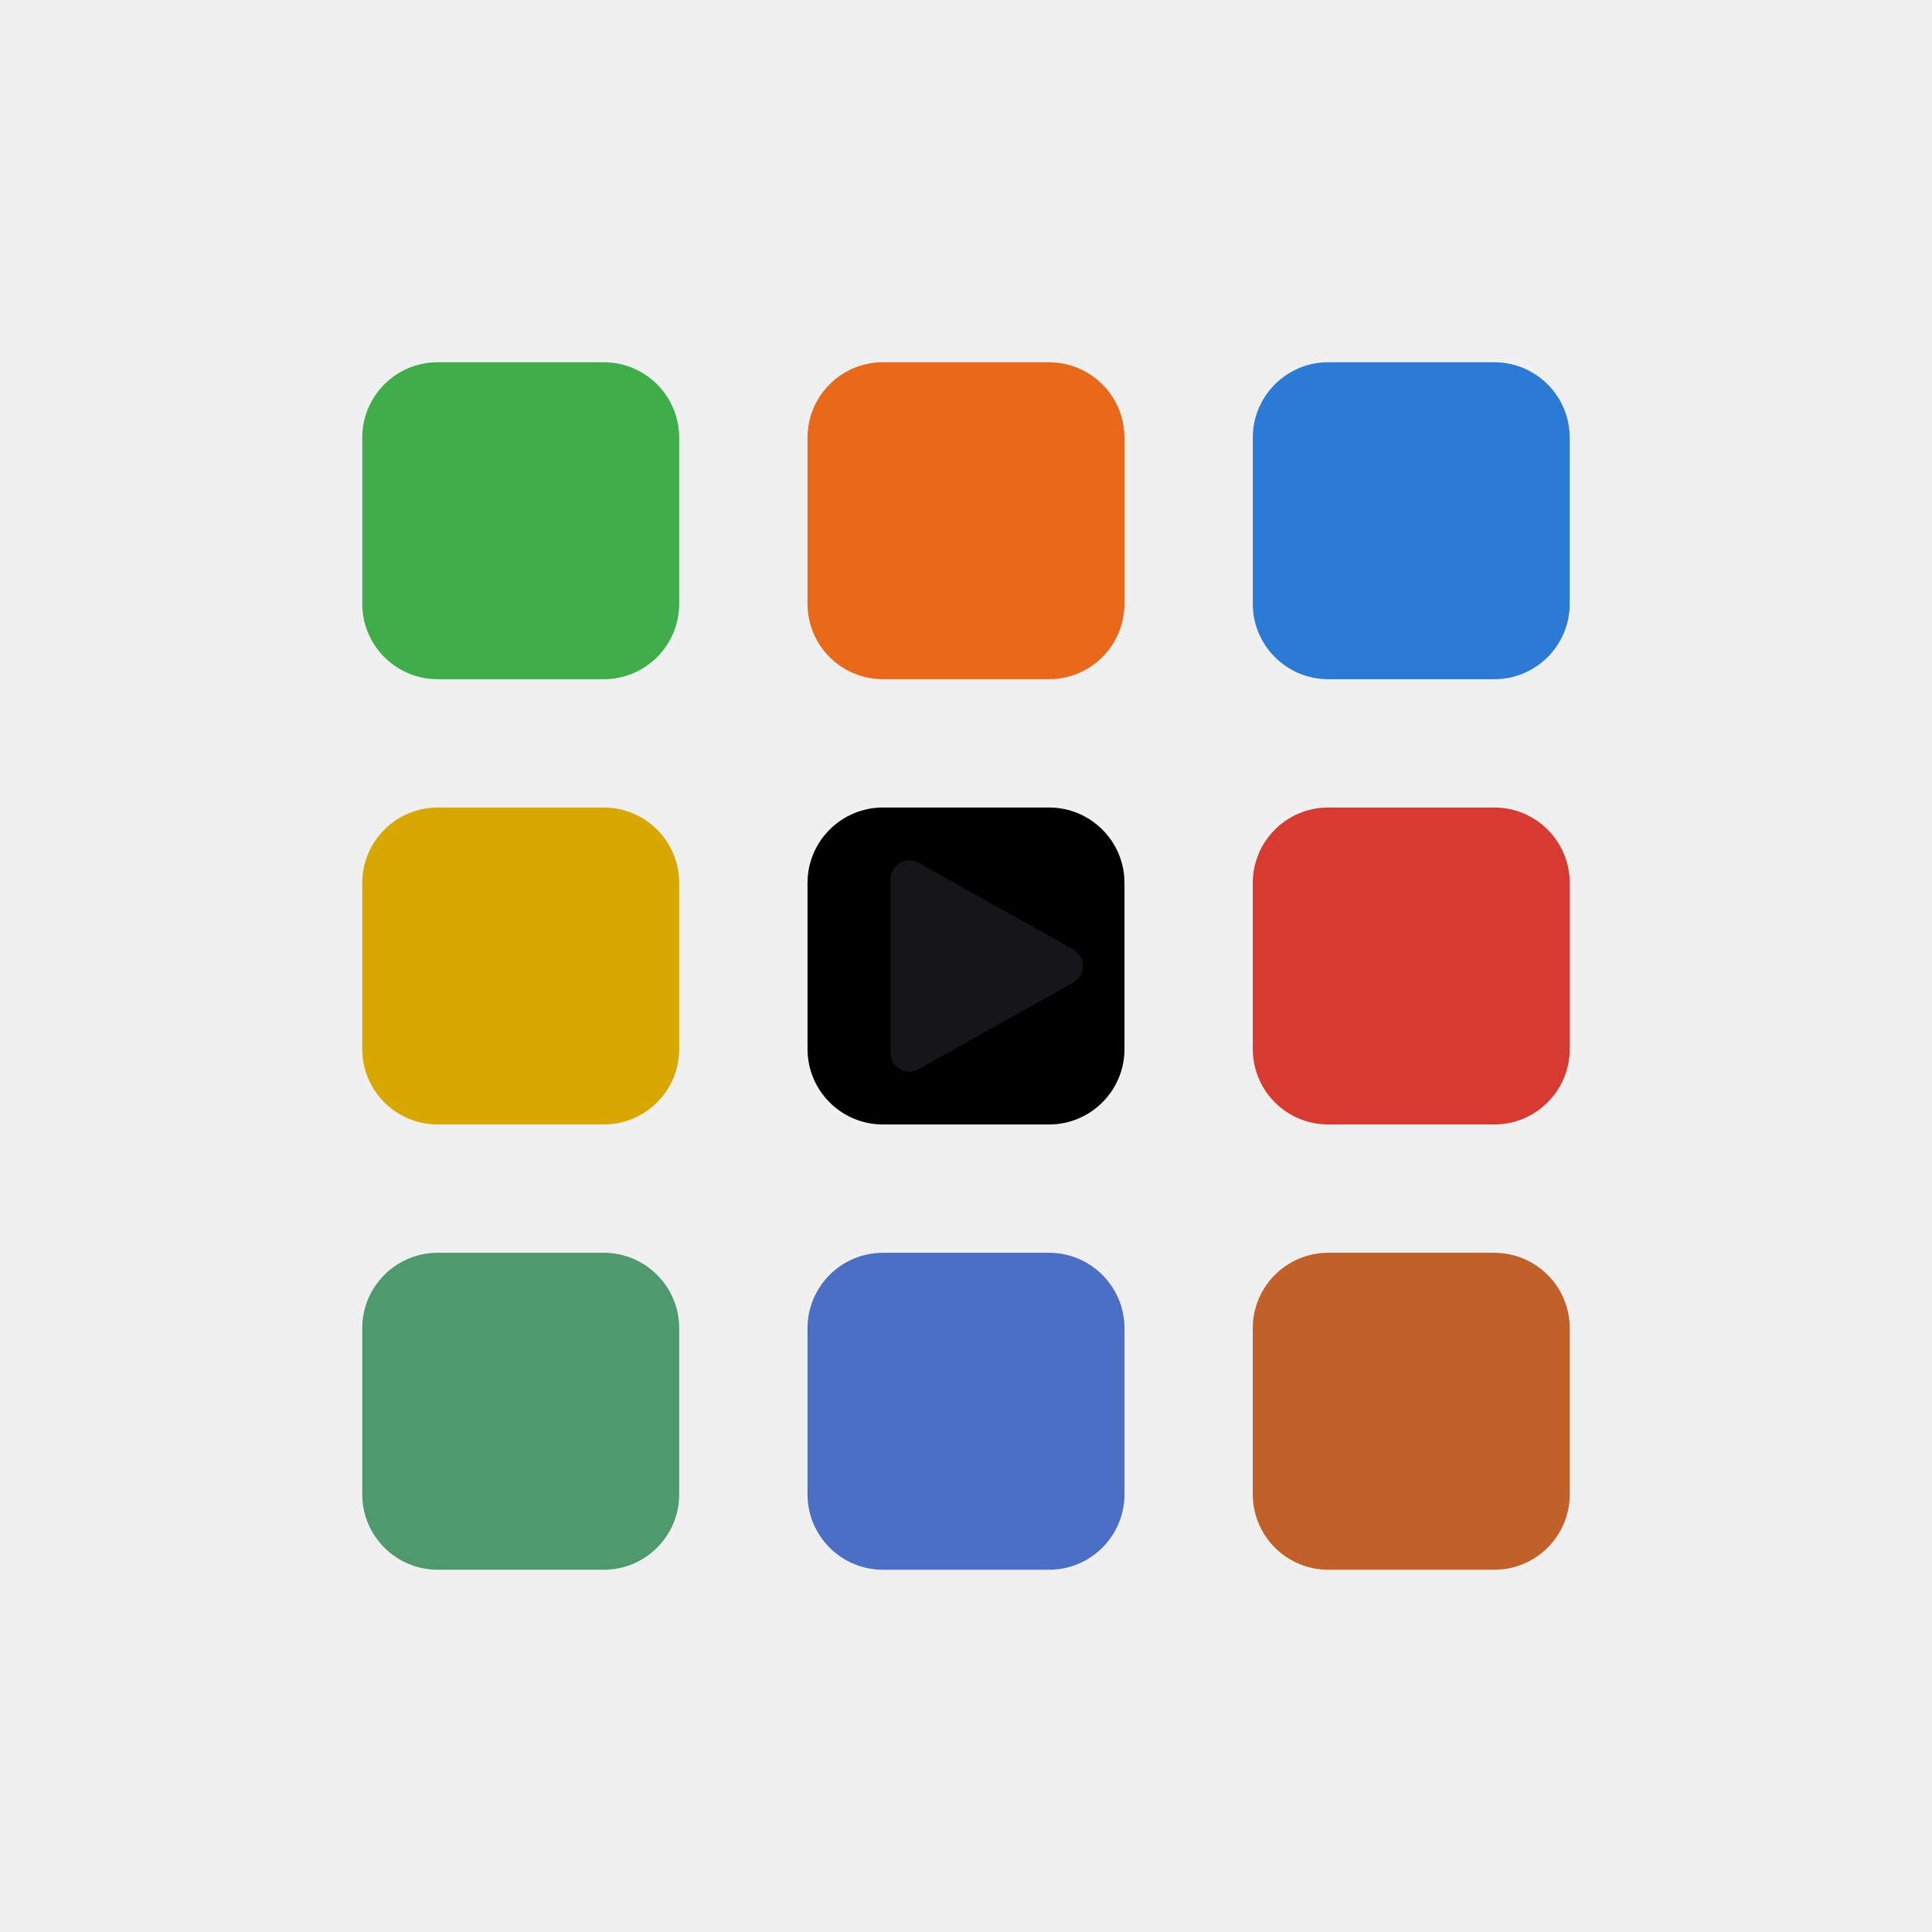
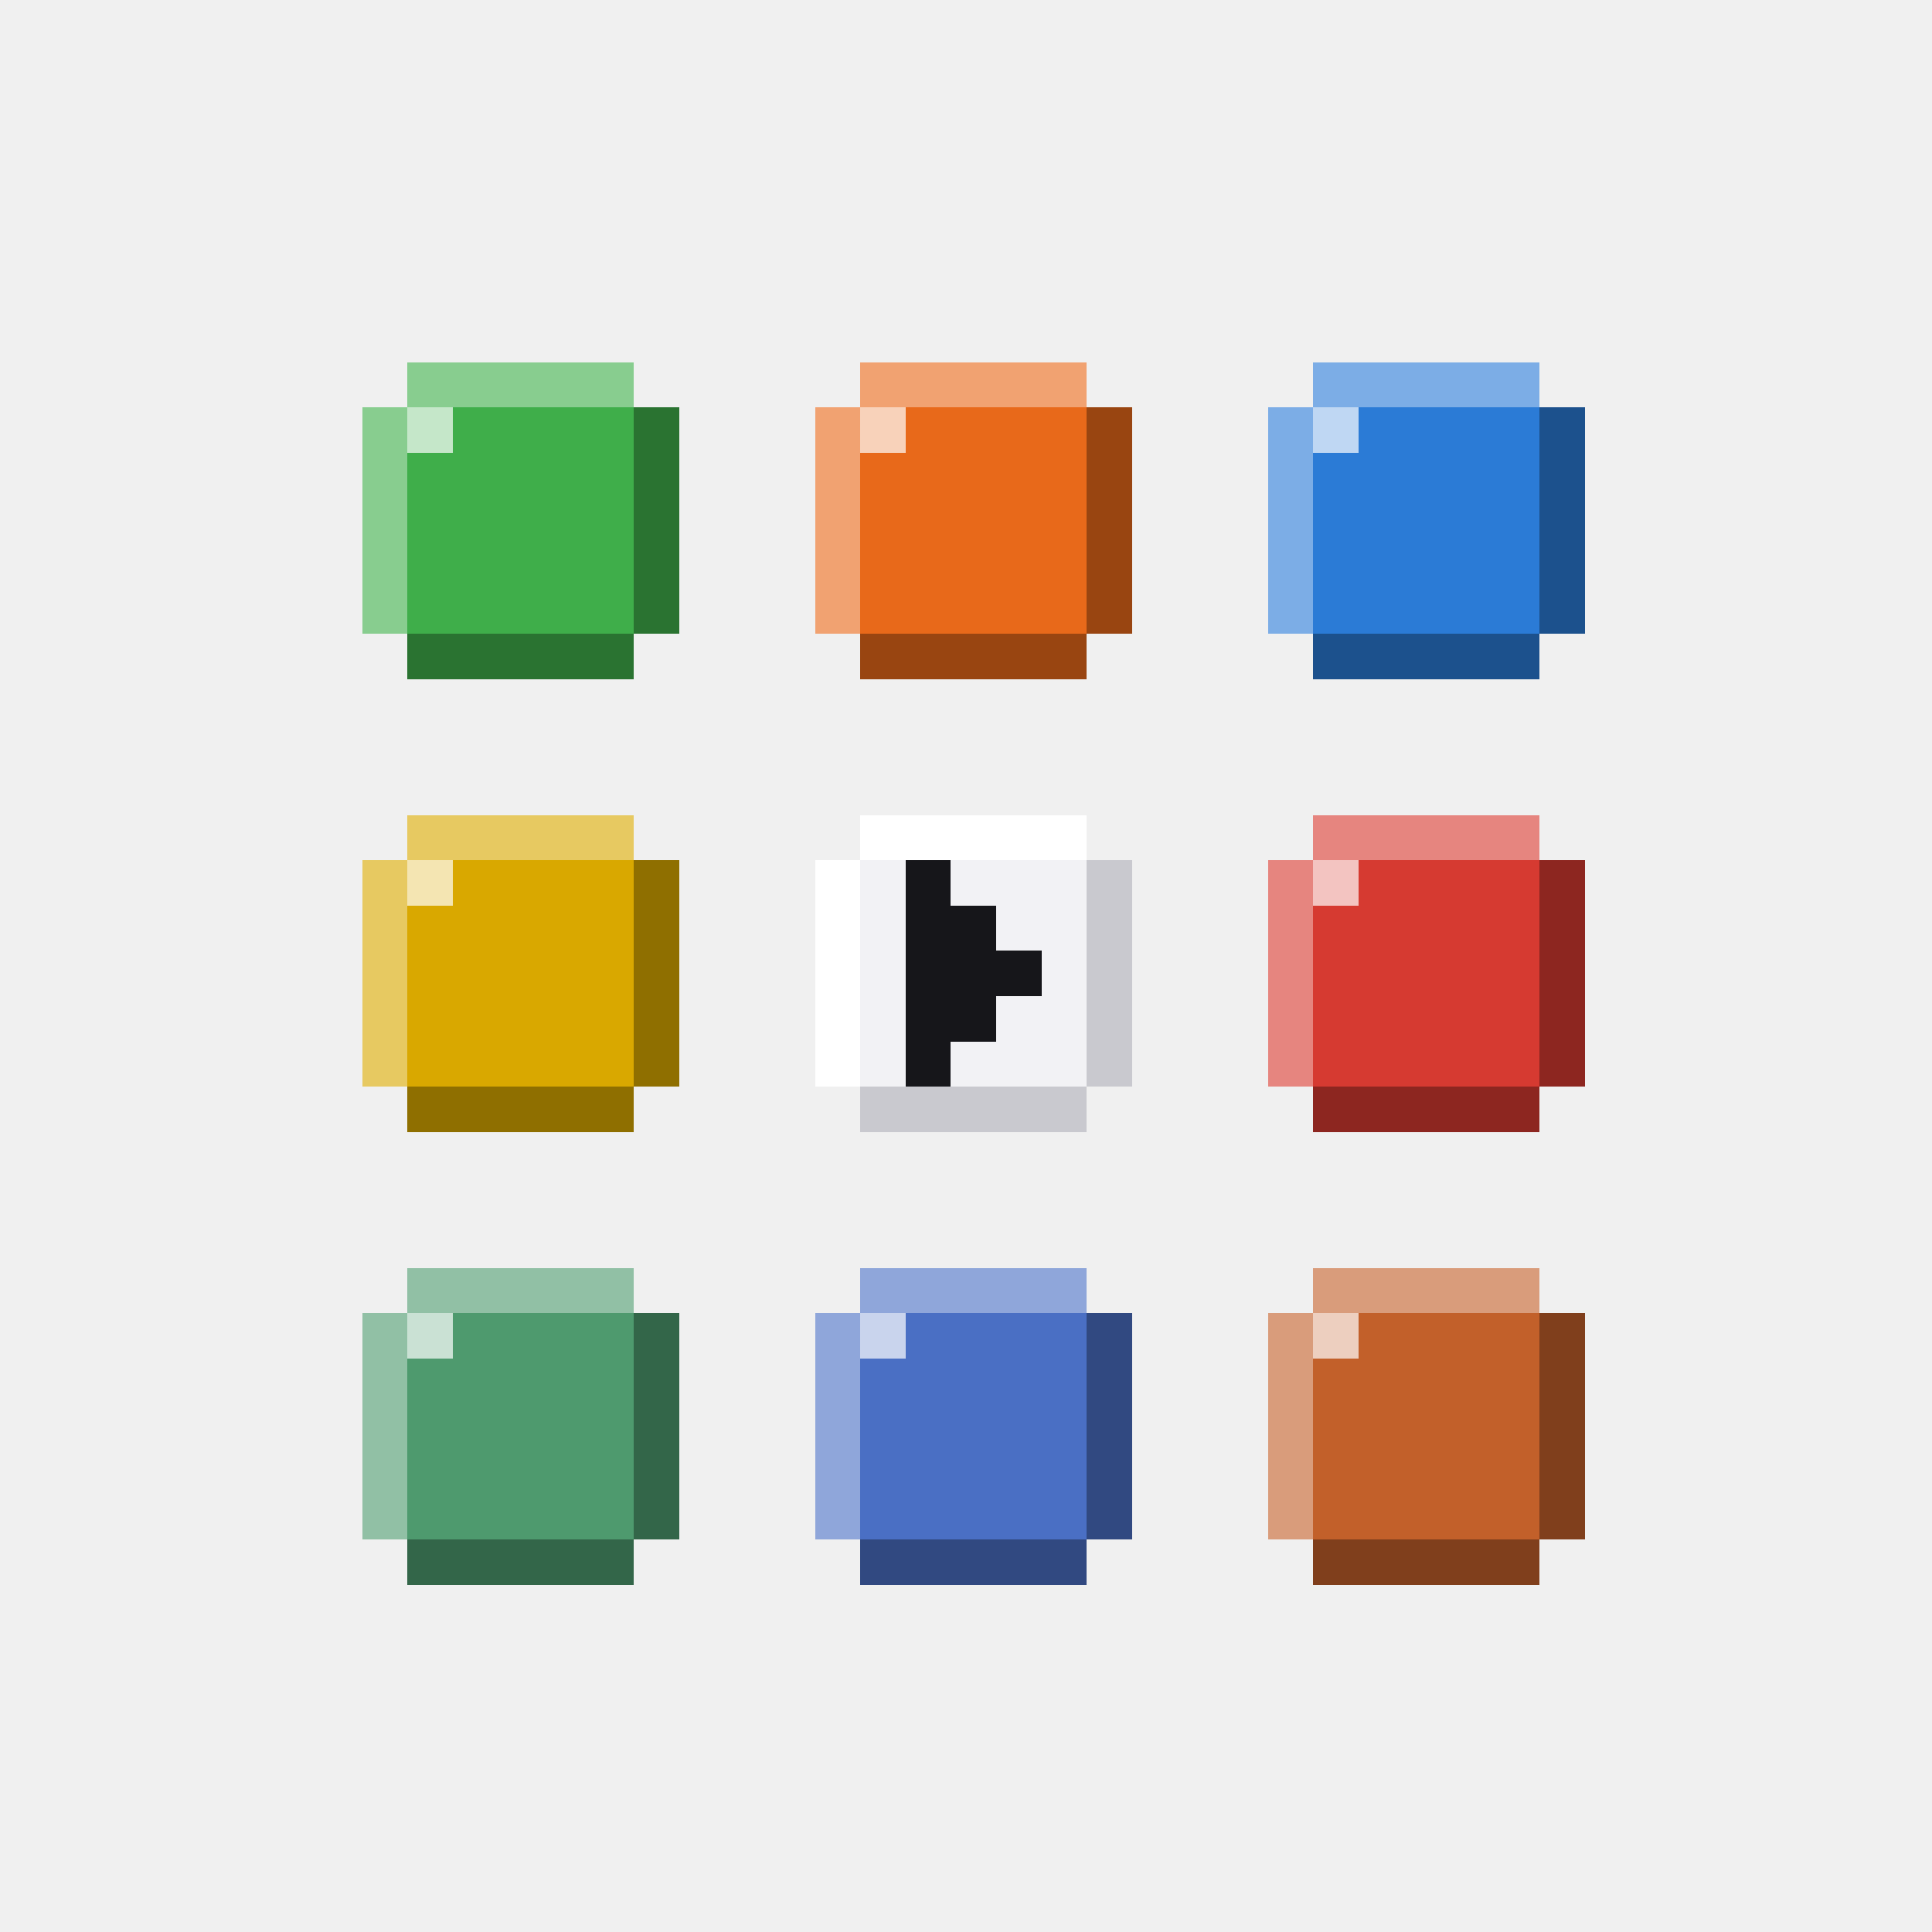
<svg xmlns="http://www.w3.org/2000/svg" viewBox="0 0 1024 1024" fill="currentColor" color="inherit">
-   <rect x="192" y="192" width="168" height="168" rx="40" fill="#3FAE4A" />
-   <rect x="428" y="192" width="168" height="168" rx="40" fill="#E8691A" />
-   <rect x="664" y="192" width="168" height="168" rx="40" fill="#2B7BD6" />
-   <rect x="192" y="428" width="168" height="168" rx="40" fill="#D9A800" />
-   <rect x="428" y="428" width="168" height="168" rx="40" fill="currentColor" />
-   <rect x="664" y="428" width="168" height="168" rx="40" fill="#D63A31" />
-   <rect x="192" y="664" width="168" height="168" rx="40" fill="#4E9A6E" />
-   <rect x="428" y="664" width="168" height="168" rx="40" fill="#4A6FC4" />
-   <rect x="664" y="664" width="168" height="168" rx="40" fill="#C2602A" />
-   <path d="M482 466 L482 558 L564 512 Z" fill="#16161a" stroke="#16161a" stroke-width="20" stroke-linejoin="round" />
+   <g shape-rendering="crispEdges">
+     <rect x="216" y="192" width="120" height="24" fill="#88CD8F" />
+     <rect x="192" y="216" width="24" height="120" fill="#88CD8F" />
+     <rect x="216" y="336" width="120" height="24" fill="#2A7331" />
+     <rect x="336" y="216" width="24" height="120" fill="#2A7331" />
+     <rect x="216" y="216" width="120" height="120" fill="#3FAE4A" />
+     <rect x="216" y="216" width="24" height="24" fill="#C5E7C9" />
+     <rect x="456" y="192" width="120" height="24" fill="#F1A271" />
+     <rect x="432" y="216" width="24" height="120" fill="#F1A271" />
+     <rect x="456" y="336" width="120" height="24" fill="#994511" />
+     <rect x="576" y="216" width="24" height="120" fill="#994511" />
+     <rect x="456" y="216" width="120" height="120" fill="#E8691A" />
+     <rect x="456" y="216" width="24" height="24" fill="#F8D2BA" />
+     <rect x="696" y="192" width="120" height="24" fill="#7CADE6" />
+     <rect x="672" y="216" width="24" height="120" fill="#7CADE6" />
+     <rect x="696" y="336" width="120" height="24" fill="#1C518D" />
+     <rect x="816" y="216" width="24" height="120" fill="#1C518D" />
+     <rect x="696" y="216" width="120" height="120" fill="#2B7BD6" />
+     <rect x="696" y="216" width="24" height="24" fill="#BFD7F3" />
+     <rect x="216" y="432" width="120" height="24" fill="#E7C961" />
+     <rect x="192" y="456" width="24" height="120" fill="#E7C961" />
+     <rect x="216" y="576" width="120" height="24" fill="#8F6F00" />
+     <rect x="336" y="456" width="24" height="120" fill="#8F6F00" />
+     <rect x="216" y="456" width="120" height="120" fill="#D9A800" />
+     <rect x="216" y="456" width="24" height="24" fill="#F4E5B2" />
+     <rect x="456" y="432" width="120" height="24" fill="#FFFFFF" />
+     <rect x="432" y="456" width="24" height="120" fill="#FFFFFF" />
+     <rect x="456" y="576" width="120" height="24" fill="#C9C9CF" />
+     <rect x="576" y="456" width="24" height="120" fill="#C9C9CF" />
+     <rect x="456" y="456" width="120" height="120" fill="#F2F2F5" />
+     <rect x="480" y="456" width="24" height="24" fill="#16161A" />
+     <rect x="480" y="480" width="48" height="24" fill="#16161A" />
+     <rect x="480" y="504" width="72" height="24" fill="#16161A" />
+     <rect x="480" y="528" width="48" height="24" fill="#16161A" />
+     <rect x="480" y="552" width="24" height="24" fill="#16161A" />
+     <rect x="696" y="432" width="120" height="24" fill="#E6857F" />
+     <rect x="672" y="456" width="24" height="120" fill="#E6857F" />
+     <rect x="696" y="576" width="120" height="24" fill="#8D2620" />
+     <rect x="816" y="456" width="24" height="120" fill="#8D2620" />
+     <rect x="696" y="456" width="120" height="120" fill="#D63A31" />
+     <rect x="696" y="456" width="24" height="24" fill="#F3C4C1" />
+     <rect x="216" y="672" width="120" height="24" fill="#91C0A5" />
+     <rect x="192" y="696" width="24" height="120" fill="#91C0A5" />
+     <rect x="216" y="816" width="120" height="24" fill="#336649" />
+     <rect x="336" y="696" width="24" height="120" fill="#336649" />
+     <rect x="216" y="696" width="120" height="120" fill="#4E9A6E" />
+     <rect x="216" y="696" width="24" height="24" fill="#CAE1D4" />
+     <rect x="456" y="672" width="120" height="24" fill="#8FA6DA" />
+     <rect x="432" y="696" width="24" height="120" fill="#8FA6DA" />
+     <rect x="456" y="816" width="120" height="24" fill="#314981" />
+     <rect x="576" y="696" width="24" height="120" fill="#314981" />
+     <rect x="456" y="696" width="120" height="120" fill="#4A6FC4" />
+     <rect x="456" y="696" width="24" height="24" fill="#C9D4ED" />
+     <rect x="696" y="672" width="120" height="24" fill="#D99C7B" />
+     <rect x="672" y="696" width="24" height="120" fill="#D99C7B" />
+     <rect x="696" y="816" width="120" height="24" fill="#803F1C" />
+     <rect x="816" y="696" width="24" height="120" fill="#803F1C" />
+     <rect x="696" y="696" width="120" height="120" fill="#C2602A" />
+     <rect x="696" y="696" width="24" height="24" fill="#EDCFBF" />
+   </g>
</svg>
